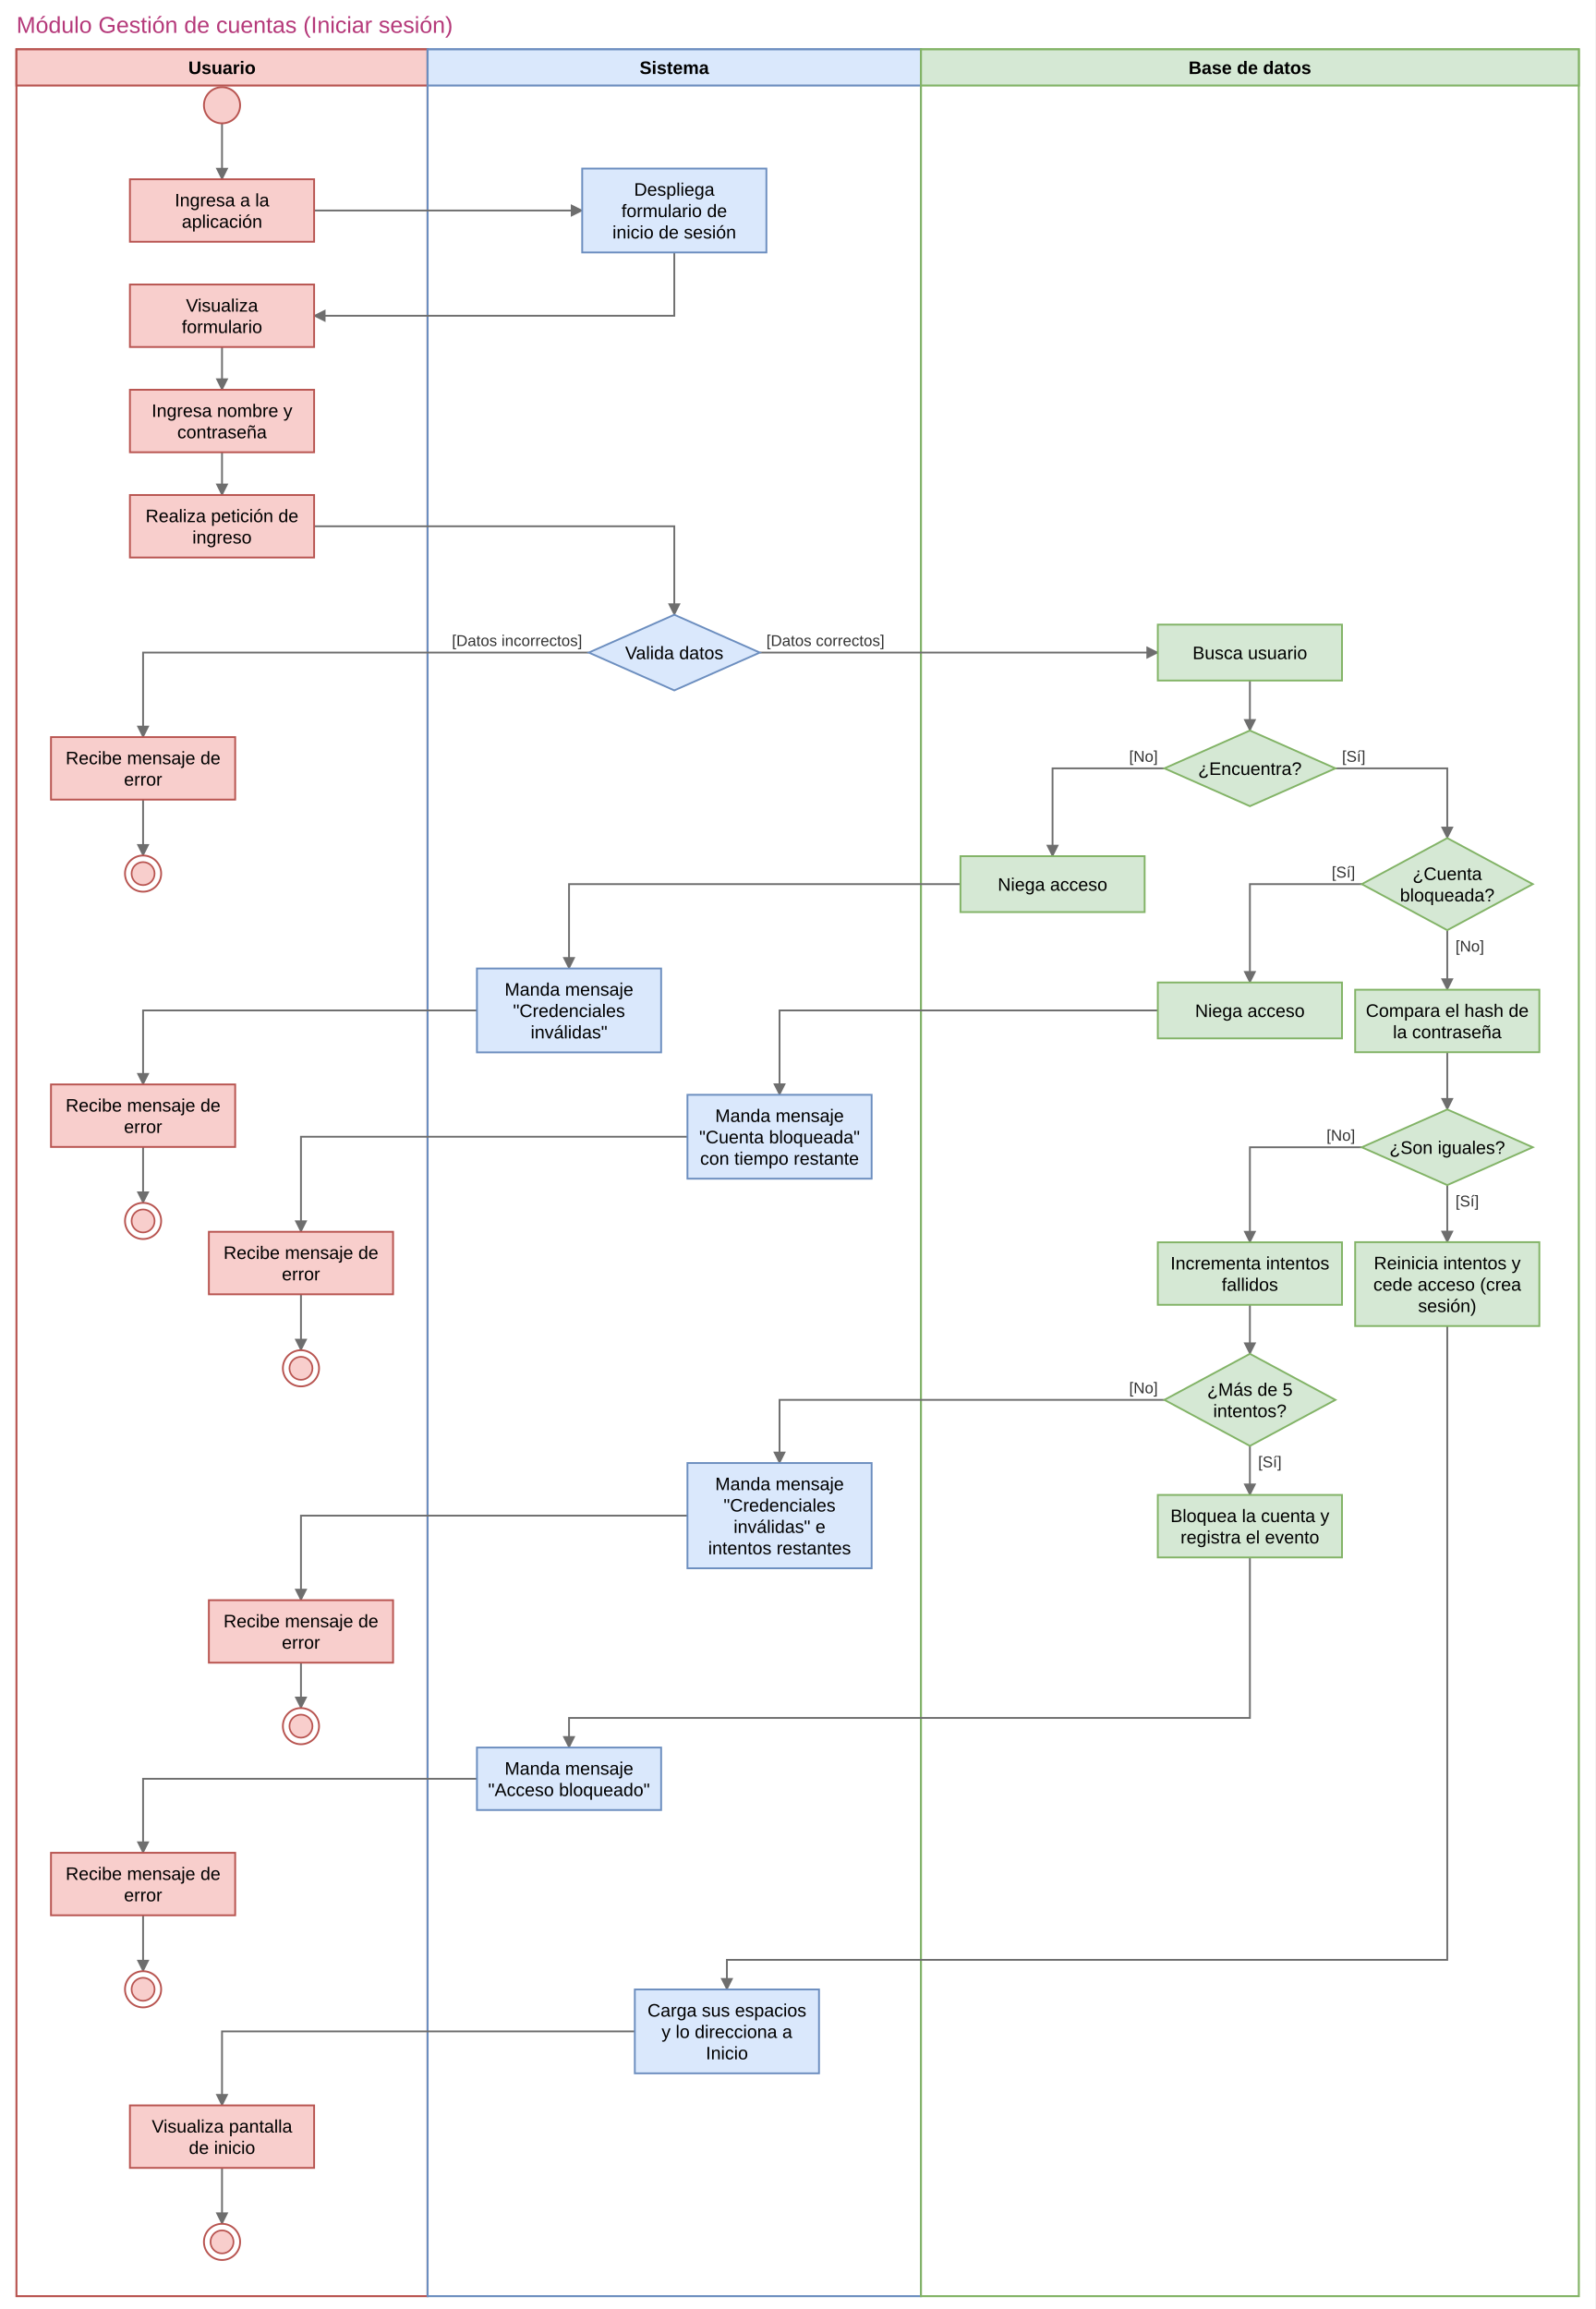
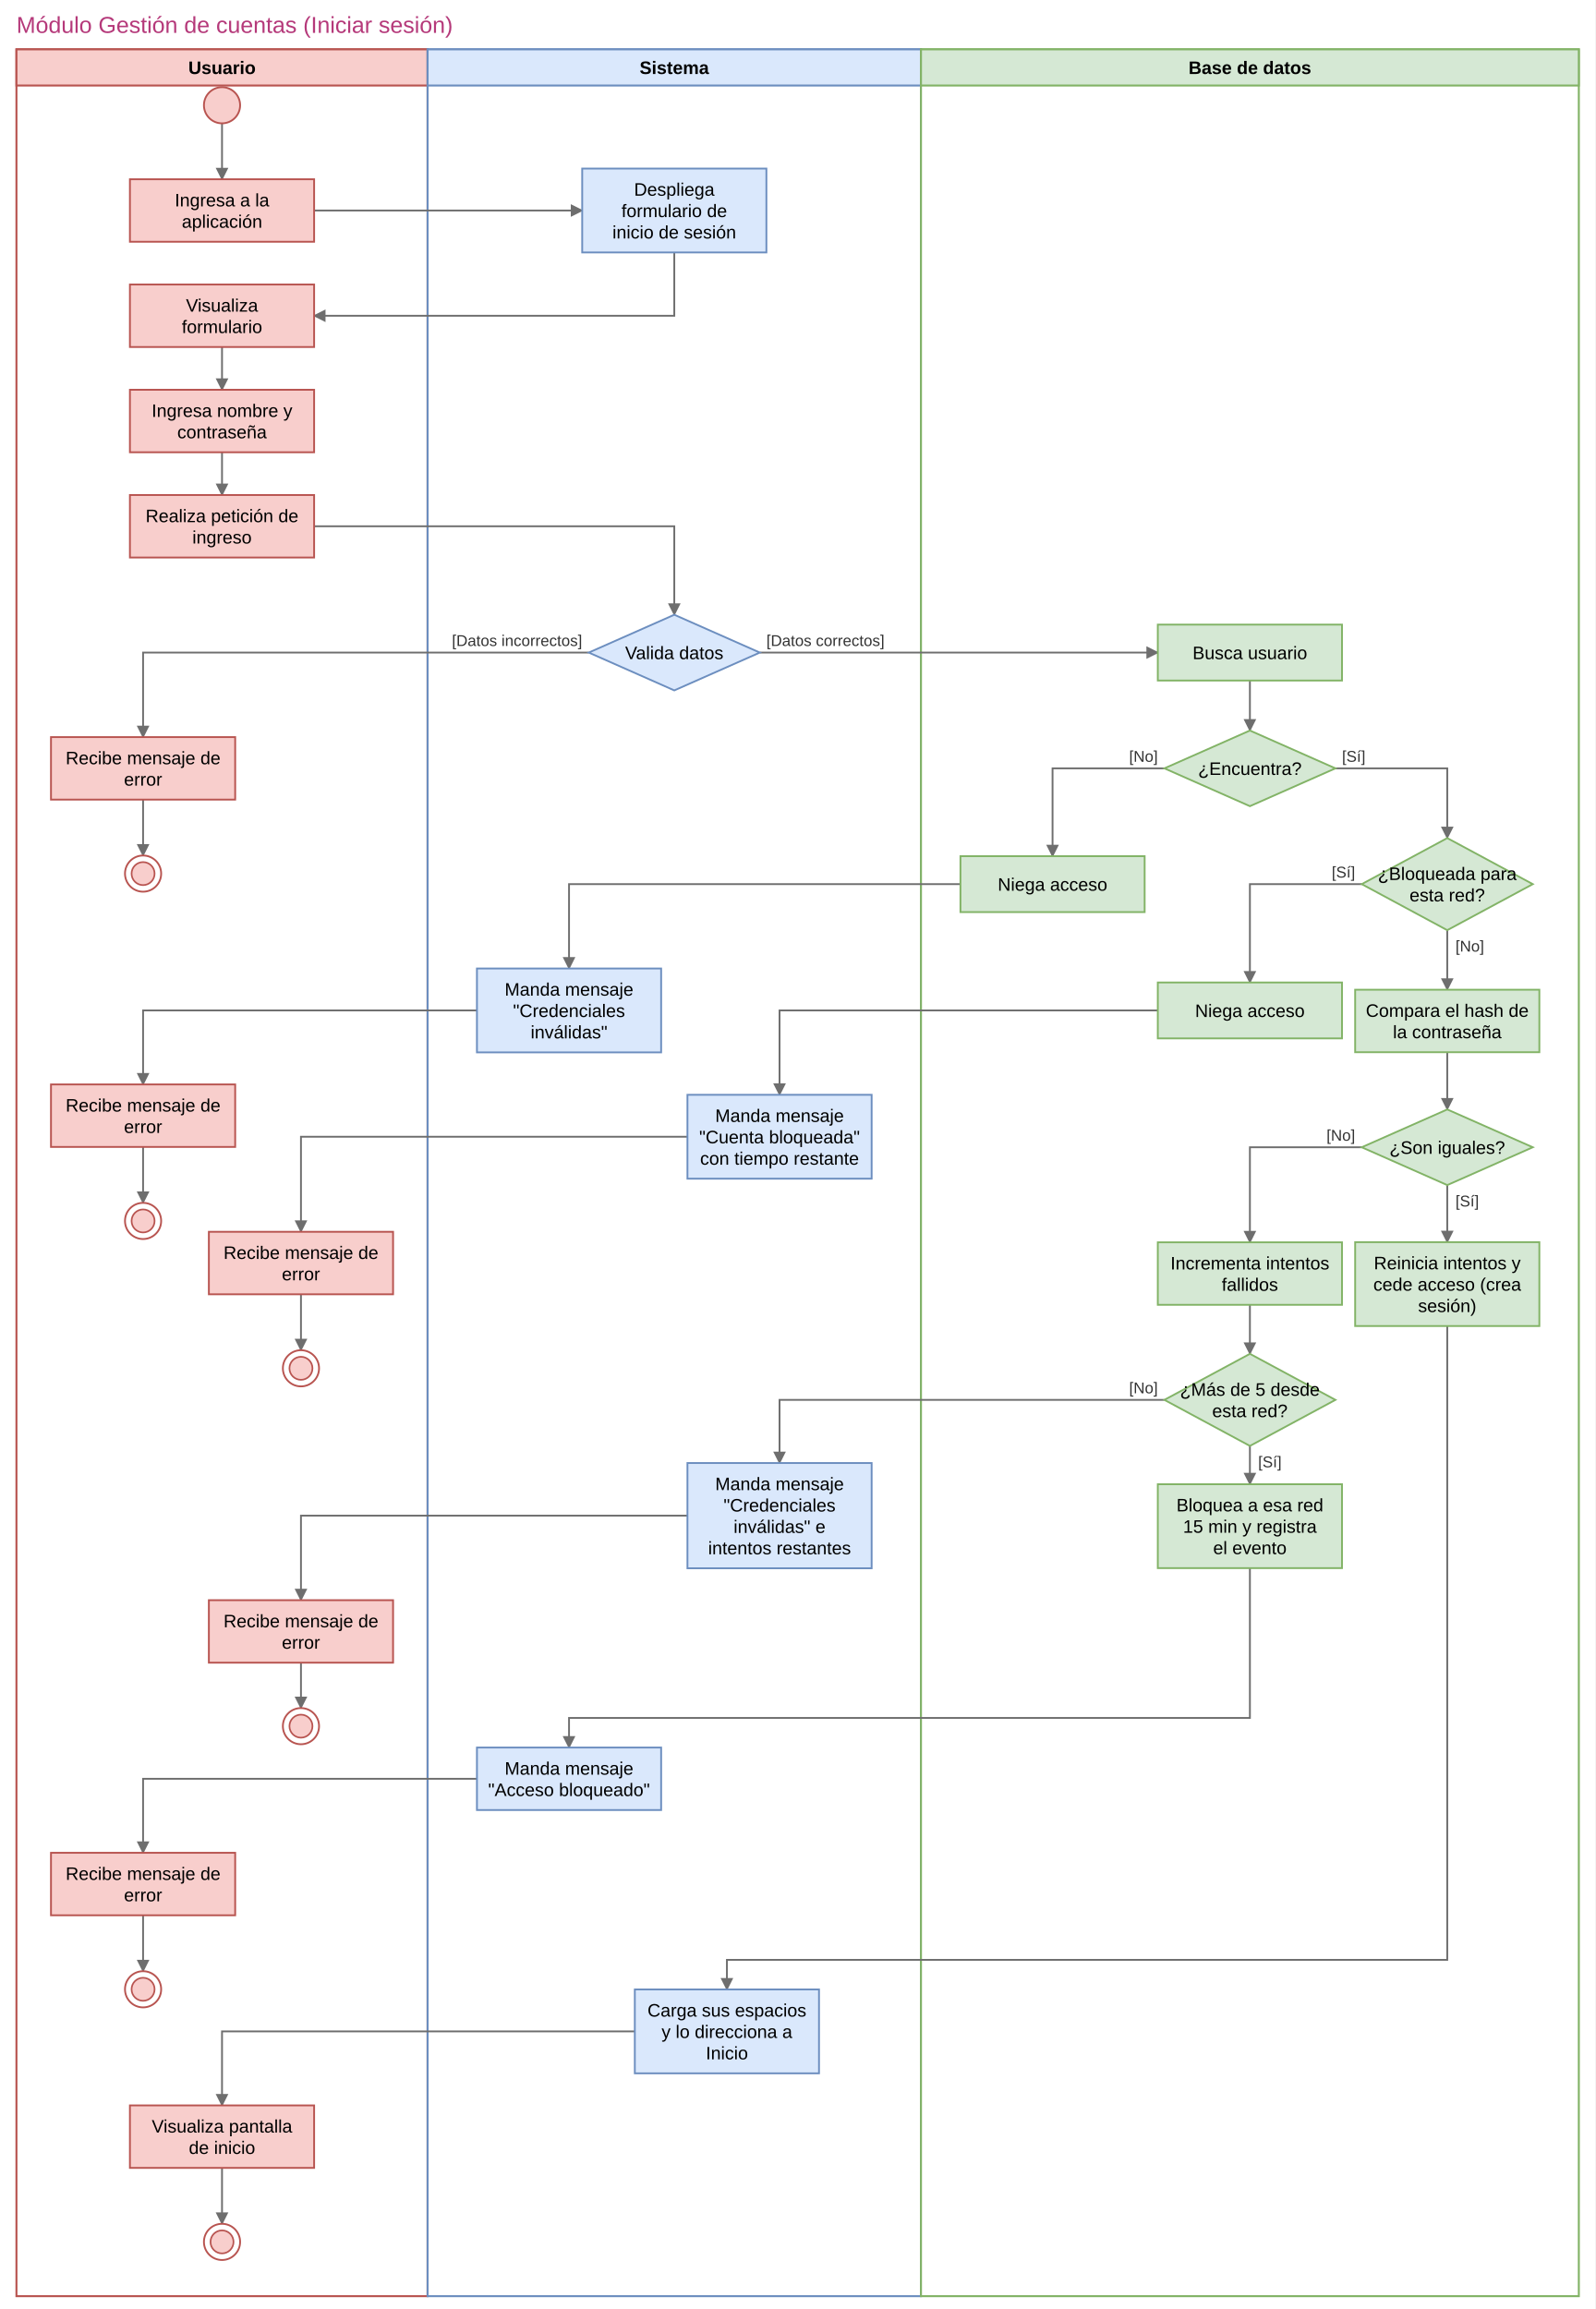
<svg xmlns="http://www.w3.org/2000/svg" width="970" height="1404" viewBox="0 0 970 1404" font-family="Liberation Sans, Arial, Helvetica, sans-serif" font-size="11">
  <defs>
    <marker id="f" viewBox="0 0 10 10" refX="9" refY="5" markerWidth="7" markerHeight="7" orient="auto-start-reverse">
      <path d="M0,0 L10,5 L0,10 z" fill="#6E6E6E" />
    </marker>
  </defs>
  <rect width="100%" height="100%" fill="#FFFFFF" />
  <text x="10" y="20" fill="#B5397A" font-size="14">Módulo Gestión de cuentas (Iniciar sesión)</text>
  <rect x="10" y="30" width="250" height="1366.2" fill="#FFFFFF" stroke="#B85450" stroke-width="1.2" />
  <rect x="10" y="30" width="250" height="22" fill="#F8CECC" stroke="#B85450" stroke-width="1.2" />
  <text x="135.0" y="45" text-anchor="middle" font-weight="bold">Usuario</text>
  <rect x="260" y="30" width="300" height="1366.2" fill="#FFFFFF" stroke="#6C8EBF" stroke-width="1.2" />
  <rect x="260" y="30" width="300" height="22" fill="#DAE8FC" stroke="#6C8EBF" stroke-width="1.2" />
  <text x="410.0" y="45" text-anchor="middle" font-weight="bold">Sistema</text>
  <rect x="560" y="30" width="400" height="1366.2" fill="#FFFFFF" stroke="#82B366" stroke-width="1.2" />
  <rect x="560" y="30" width="400" height="22" fill="#D5E8D4" stroke="#82B366" stroke-width="1.2" />
  <text x="760.0" y="45" text-anchor="middle" font-weight="bold">Base de datos</text>
  <polyline points="135.0,75.0 135.0,109.0" fill="none" stroke="#6E6E6E" stroke-width="1.1" marker-end="url(#f)" />
  <polyline points="191.0,128.0 354.0,128.0" fill="none" stroke="#6E6E6E" stroke-width="1.1" marker-end="url(#f)" />
  <polyline points="135.0,211.0 135.0,237.0" fill="none" stroke="#6E6E6E" stroke-width="1.1" marker-end="url(#f)" />
  <polyline points="135.0,275.0 135.0,301.0" fill="none" stroke="#6E6E6E" stroke-width="1.1" marker-end="url(#f)" />
  <polyline points="191.0,320.0 410.0,320.0 410.0,373.8" fill="none" stroke="#6E6E6E" stroke-width="1.1" marker-end="url(#f)" />
  <polyline points="87.0,486.2 87.0,520.2" fill="none" stroke="#6E6E6E" stroke-width="1.1" marker-end="url(#f)" />
  <polyline points="760.0,413.8 760.0,444.2" fill="none" stroke="#6E6E6E" stroke-width="1.1" marker-end="url(#f)" />
  <polyline points="584.0,537.6 346.0,537.6 346.0,588.9" fill="none" stroke="#6E6E6E" stroke-width="1.1" marker-end="url(#f)" />
  <polyline points="290.0,614.4 87.0,614.4 87.0,659.4" fill="none" stroke="#6E6E6E" stroke-width="1.1" marker-end="url(#f)" />
  <polyline points="87.0,697.4 87.0,731.4" fill="none" stroke="#6E6E6E" stroke-width="1.1" marker-end="url(#f)" />
  <polyline points="704.0,614.4 474.0,614.4 474.0,665.7" fill="none" stroke="#6E6E6E" stroke-width="1.1" marker-end="url(#f)" />
  <polyline points="418.0,691.2 183.0,691.2 183.0,749.0" fill="none" stroke="#6E6E6E" stroke-width="1.1" marker-end="url(#f)" />
  <polyline points="183.0,787.0 183.0,821.0" fill="none" stroke="#6E6E6E" stroke-width="1.1" marker-end="url(#f)" />
  <polyline points="880.0,639.8 880.0,674.6" fill="none" stroke="#6E6E6E" stroke-width="1.1" marker-end="url(#f)" />
  <polyline points="760.0,793.4 760.0,823.2" fill="none" stroke="#6E6E6E" stroke-width="1.1" marker-end="url(#f)" />
  <polyline points="418.0,921.6 183.0,921.6 183.0,973.0" fill="none" stroke="#6E6E6E" stroke-width="1.1" marker-end="url(#f)" />
  <polyline points="183.0,1011.0 183.0,1038.6" fill="none" stroke="#6E6E6E" stroke-width="1.1" marker-end="url(#f)" />
  <polyline points="290.0,1081.6 87.0,1081.6 87.0,1126.6" fill="none" stroke="#6E6E6E" stroke-width="1.1" marker-end="url(#f)" />
  <polyline points="87.0,1164.6 87.0,1198.6" fill="none" stroke="#6E6E6E" stroke-width="1.1" marker-end="url(#f)" />
  <polyline points="386.0,1235.2 135.0,1235.2 135.0,1280.2" fill="none" stroke="#6E6E6E" stroke-width="1.1" marker-end="url(#f)" />
  <polyline points="135.0,1318.2 135.0,1352.2" fill="none" stroke="#6E6E6E" stroke-width="1.1" marker-end="url(#f)" />
  <polyline points="410.0,153.5 410.0,192.0 191.0,192.0" fill="none" stroke="#6E6E6E" stroke-width="1.1" marker-end="url(#f)" />
  <polyline points="358.0,396.8 87.0,396.8 87.0,448.2" fill="none" stroke="#6E6E6E" stroke-width="1.1" marker-end="url(#f)" />
  <text x="354.0" y="392.8" text-anchor="end" font-size="9.5" fill="#333">[Datos incorrectos]</text>
  <polyline points="462.0,396.8 704.0,396.8" fill="none" stroke="#6E6E6E" stroke-width="1.1" marker-end="url(#f)" />
  <text x="466.0" y="392.8" text-anchor="start" font-size="9.5" fill="#333">[Datos correctos]</text>
  <polyline points="708.0,467.2 640.0,467.2 640.0,520.6" fill="none" stroke="#6E6E6E" stroke-width="1.1" marker-end="url(#f)" />
  <text x="704.0" y="463.2" text-anchor="end" font-size="9.5" fill="#333">[No]</text>
  <polyline points="812.0,467.2 880.0,467.2 880.0,509.6" fill="none" stroke="#6E6E6E" stroke-width="1.1" marker-end="url(#f)" />
  <text x="816.0" y="463.2" text-anchor="start" font-size="9.5" fill="#333">[Sí]</text>
  <polyline points="828.0,537.6 760.0,537.6 760.0,597.4" fill="none" stroke="#6E6E6E" stroke-width="1.1" marker-end="url(#f)" />
  <text x="824.0" y="533.6" text-anchor="end" font-size="9.5" fill="#333">[Sí]</text>
  <polyline points="880.0,565.6 880.0,601.8" fill="none" stroke="#6E6E6E" stroke-width="1.1" marker-end="url(#f)" />
  <text x="885.0" y="578.6" font-size="9.5" fill="#333">[No]</text>
  <polyline points="828.0,697.6 760.0,697.6 760.0,755.4" fill="none" stroke="#6E6E6E" stroke-width="1.1" marker-end="url(#f)" />
  <text x="824.0" y="693.6" text-anchor="end" font-size="9.5" fill="#333">[No]</text>
  <polyline points="880.0,720.6 880.0,755.3" fill="none" stroke="#6E6E6E" stroke-width="1.1" marker-end="url(#f)" />
  <text x="885.0" y="733.6" font-size="9.5" fill="#333">[Sí]</text>
  <polyline points="708.0,851.2 474.0,851.2 474.0,889.6" fill="none" stroke="#6E6E6E" stroke-width="1.1" marker-end="url(#f)" />
  <text x="704.0" y="847.2" text-anchor="end" font-size="9.5" fill="#333">[No]</text>
-   <polyline points="760.0,879.2 760.0,909.0" fill="none" stroke="#6E6E6E" stroke-width="1.1" marker-end="url(#f)" />
+   <polyline points="760.0,879.2 760.0,902.5" fill="none" stroke="#6E6E6E" stroke-width="1.1" marker-end="url(#f)" />
  <text x="765.0" y="892.2" font-size="9.5" fill="#333">[Sí]</text>
-   <polyline points="760.0,947.0 760.0,1044.6 346.0,1044.6 346.0,1062.6" fill="none" stroke="#6E6E6E" stroke-width="1.1" marker-end="url(#f)" />
+   <polyline points="760.0,953.5 760.0,1044.6 346.0,1044.6 346.0,1062.6" fill="none" stroke="#6E6E6E" stroke-width="1.1" marker-end="url(#f)" />
  <polyline points="880.0,806.3 880.0,1191.7 442.0,1191.7 442.0,1209.7" fill="none" stroke="#6E6E6E" stroke-width="1.1" marker-end="url(#f)" />
  <circle cx="135.0" cy="64" r="11" fill="#F8CECC" stroke="#B85450" stroke-width="1.1" />
  <rect x="79.0" y="109.0" width="112" height="38" fill="#F8CECC" stroke="#B85450" stroke-width="1.1" />
  <text x="135.0" y="125.5" text-anchor="middle">Ingresa a la</text>
  <text x="135.0" y="138.5" text-anchor="middle">aplicación</text>
  <rect x="354.0" y="102.5" width="112" height="51" fill="#DAE8FC" stroke="#6C8EBF" stroke-width="1.1" />
  <text x="410.0" y="119.0" text-anchor="middle">Despliega</text>
  <text x="410.0" y="132.0" text-anchor="middle">formulario de</text>
  <text x="410.0" y="145.0" text-anchor="middle">inicio de sesión</text>
  <rect x="79.0" y="173.0" width="112" height="38" fill="#F8CECC" stroke="#B85450" stroke-width="1.1" />
  <text x="135.0" y="189.5" text-anchor="middle">Visualiza</text>
  <text x="135.0" y="202.5" text-anchor="middle">formulario</text>
  <rect x="79.0" y="237.0" width="112" height="38" fill="#F8CECC" stroke="#B85450" stroke-width="1.1" />
  <text x="135.0" y="253.5" text-anchor="middle">Ingresa nombre y</text>
  <text x="135.0" y="266.5" text-anchor="middle">contraseña</text>
  <rect x="79.0" y="301.0" width="112" height="38" fill="#F8CECC" stroke="#B85450" stroke-width="1.1" />
  <text x="135.0" y="317.5" text-anchor="middle">Realiza petición de</text>
  <text x="135.0" y="330.5" text-anchor="middle">ingreso</text>
  <polygon points="410.0,373.8 462.0,396.8 410.0,419.8 358.0,396.8" fill="#DAE8FC" stroke="#6C8EBF" stroke-width="1.1" />
  <text x="410.0" y="400.8" text-anchor="middle">Valida datos</text>
  <rect x="31.0" y="448.2" width="112" height="38" fill="#F8CECC" stroke="#B85450" stroke-width="1.1" />
  <text x="87.0" y="464.7" text-anchor="middle">Recibe mensaje de</text>
  <text x="87.0" y="477.7" text-anchor="middle">error</text>
  <circle cx="87.0" cy="531.2" r="11" fill="#FFFFFF" stroke="#B85450" stroke-width="1.1" />
  <circle cx="87.0" cy="531.2" r="7" fill="#F8CECC" stroke="#B85450" stroke-width="1" />
  <rect x="704.0" y="379.8" width="112" height="34" fill="#D5E8D4" stroke="#82B366" stroke-width="1.1" />
  <text x="760.0" y="400.8" text-anchor="middle">Busca usuario</text>
  <polygon points="760.0,444.2 812.0,467.2 760.0,490.2 708.0,467.2" fill="#D5E8D4" stroke="#82B366" stroke-width="1.1" />
  <text x="760.0" y="471.2" text-anchor="middle">¿Encuentra?</text>
  <rect x="584.0" y="520.6" width="112" height="34" fill="#D5E8D4" stroke="#82B366" stroke-width="1.1" />
  <text x="640.0" y="541.6" text-anchor="middle">Niega acceso</text>
  <polygon points="880.0,509.6 932.0,537.6 880.0,565.6 828.0,537.6" fill="#D5E8D4" stroke="#82B366" stroke-width="1.1" />
-   <text x="880.0" y="535.1" text-anchor="middle">¿Cuenta</text>
-   <text x="880.0" y="548.1" text-anchor="middle">bloqueada?</text>
+   <text x="880.0" y="535.1" text-anchor="middle">¿Bloqueada para</text>
+   <text x="880.0" y="548.1" text-anchor="middle">esta red?</text>
  <rect x="704.0" y="597.4" width="112" height="34" fill="#D5E8D4" stroke="#82B366" stroke-width="1.1" />
  <text x="760.0" y="618.4" text-anchor="middle">Niega acceso</text>
  <rect x="290.0" y="588.9" width="112" height="51" fill="#DAE8FC" stroke="#6C8EBF" stroke-width="1.1" />
  <text x="346.0" y="605.4" text-anchor="middle">Manda mensaje</text>
  <text x="346.0" y="618.4" text-anchor="middle">"Credenciales</text>
  <text x="346.0" y="631.4" text-anchor="middle">inválidas"</text>
  <rect x="31.0" y="659.4" width="112" height="38" fill="#F8CECC" stroke="#B85450" stroke-width="1.1" />
  <text x="87.0" y="675.9" text-anchor="middle">Recibe mensaje de</text>
  <text x="87.0" y="688.9" text-anchor="middle">error</text>
  <circle cx="87.0" cy="742.4" r="11" fill="#FFFFFF" stroke="#B85450" stroke-width="1.1" />
  <circle cx="87.0" cy="742.4" r="7" fill="#F8CECC" stroke="#B85450" stroke-width="1" />
  <rect x="824.0" y="601.8" width="112" height="38" fill="#D5E8D4" stroke="#82B366" stroke-width="1.1" />
  <text x="880.0" y="618.3" text-anchor="middle">Compara el hash de</text>
  <text x="880.0" y="631.3" text-anchor="middle">la contraseña</text>
  <rect x="418.0" y="665.7" width="112" height="51" fill="#DAE8FC" stroke="#6C8EBF" stroke-width="1.1" />
  <text x="474.0" y="682.2" text-anchor="middle">Manda mensaje</text>
  <text x="474.0" y="695.2" text-anchor="middle">"Cuenta bloqueada"</text>
  <text x="474.0" y="708.2" text-anchor="middle">con tiempo restante</text>
  <rect x="127.0" y="749.0" width="112" height="38" fill="#F8CECC" stroke="#B85450" stroke-width="1.1" />
  <text x="183.0" y="765.5" text-anchor="middle">Recibe mensaje de</text>
  <text x="183.0" y="778.5" text-anchor="middle">error</text>
  <circle cx="183.0" cy="832.0" r="11" fill="#FFFFFF" stroke="#B85450" stroke-width="1.1" />
  <circle cx="183.0" cy="832.0" r="7" fill="#F8CECC" stroke="#B85450" stroke-width="1" />
  <polygon points="880.0,674.6 932.0,697.6 880.0,720.6 828.0,697.6" fill="#D5E8D4" stroke="#82B366" stroke-width="1.1" />
  <text x="880.0" y="701.6" text-anchor="middle">¿Son iguales?</text>
  <rect x="704.0" y="755.4" width="112" height="38" fill="#D5E8D4" stroke="#82B366" stroke-width="1.1" />
  <text x="760.0" y="771.9" text-anchor="middle">Incrementa intentos</text>
  <text x="760.0" y="784.9" text-anchor="middle">fallidos</text>
  <rect x="824.0" y="755.3" width="112" height="51" fill="#D5E8D4" stroke="#82B366" stroke-width="1.1" />
  <text x="880.0" y="771.8" text-anchor="middle">Reinicia intentos y</text>
  <text x="880.0" y="784.8" text-anchor="middle">cede acceso (crea</text>
  <text x="880.0" y="797.8" text-anchor="middle">sesión)</text>
  <polygon points="760.0,823.2 812.0,851.2 760.0,879.2 708.0,851.2" fill="#D5E8D4" stroke="#82B366" stroke-width="1.1" />
-   <text x="760.0" y="848.7" text-anchor="middle">¿Más de 5</text>
-   <text x="760.0" y="861.7" text-anchor="middle">intentos?</text>
+   <text x="760.0" y="848.7" text-anchor="middle">¿Más de 5 desde</text>
+   <text x="760.0" y="861.7" text-anchor="middle">esta red?</text>
  <rect x="418.0" y="889.6" width="112" height="64" fill="#DAE8FC" stroke="#6C8EBF" stroke-width="1.1" />
  <text x="474.0" y="906.1" text-anchor="middle">Manda mensaje</text>
  <text x="474.0" y="919.1" text-anchor="middle">"Credenciales</text>
  <text x="474.0" y="932.1" text-anchor="middle">inválidas" e</text>
  <text x="474.0" y="945.1" text-anchor="middle">intentos restantes</text>
-   <rect x="704.0" y="909.0" width="112" height="38" fill="#D5E8D4" stroke="#82B366" stroke-width="1.1" />
-   <text x="760.0" y="925.5" text-anchor="middle">Bloquea la cuenta y</text>
-   <text x="760.0" y="938.5" text-anchor="middle">registra el evento</text>
+   <rect x="704.0" y="902.5" width="112" height="51" fill="#D5E8D4" stroke="#82B366" stroke-width="1.1" />
+   <text x="760.0" y="919.0" text-anchor="middle">Bloquea a esa red</text>
+   <text x="760.0" y="932.0" text-anchor="middle">15 min y registra</text>
+   <text x="760.0" y="945.0" text-anchor="middle">el evento</text>
  <rect x="127.0" y="973.0" width="112" height="38" fill="#F8CECC" stroke="#B85450" stroke-width="1.1" />
  <text x="183.0" y="989.5" text-anchor="middle">Recibe mensaje de</text>
  <text x="183.0" y="1002.5" text-anchor="middle">error</text>
  <circle cx="183.0" cy="1049.6" r="11" fill="#FFFFFF" stroke="#B85450" stroke-width="1.1" />
  <circle cx="183.0" cy="1049.6" r="7" fill="#F8CECC" stroke="#B85450" stroke-width="1" />
  <rect x="290.0" y="1062.6" width="112" height="38" fill="#DAE8FC" stroke="#6C8EBF" stroke-width="1.1" />
  <text x="346.0" y="1079.1" text-anchor="middle">Manda mensaje</text>
  <text x="346.0" y="1092.1" text-anchor="middle">"Acceso bloqueado"</text>
  <rect x="31.0" y="1126.6" width="112" height="38" fill="#F8CECC" stroke="#B85450" stroke-width="1.1" />
  <text x="87.0" y="1143.1" text-anchor="middle">Recibe mensaje de</text>
  <text x="87.0" y="1156.1" text-anchor="middle">error</text>
  <circle cx="87.0" cy="1209.6" r="11" fill="#FFFFFF" stroke="#B85450" stroke-width="1.1" />
  <circle cx="87.0" cy="1209.6" r="7" fill="#F8CECC" stroke="#B85450" stroke-width="1" />
  <rect x="386.0" y="1209.7" width="112" height="51" fill="#DAE8FC" stroke="#6C8EBF" stroke-width="1.1" />
  <text x="442.0" y="1226.2" text-anchor="middle">Carga sus espacios</text>
  <text x="442.0" y="1239.2" text-anchor="middle">y lo direcciona a</text>
  <text x="442.0" y="1252.2" text-anchor="middle">Inicio</text>
  <rect x="79.0" y="1280.2" width="112" height="38" fill="#F8CECC" stroke="#B85450" stroke-width="1.1" />
  <text x="135.0" y="1296.7" text-anchor="middle">Visualiza pantalla</text>
  <text x="135.0" y="1309.7" text-anchor="middle">de inicio</text>
  <circle cx="135.0" cy="1363.2" r="11" fill="#FFFFFF" stroke="#B85450" stroke-width="1.1" />
  <circle cx="135.0" cy="1363.2" r="7" fill="#F8CECC" stroke="#B85450" stroke-width="1" />
</svg>
